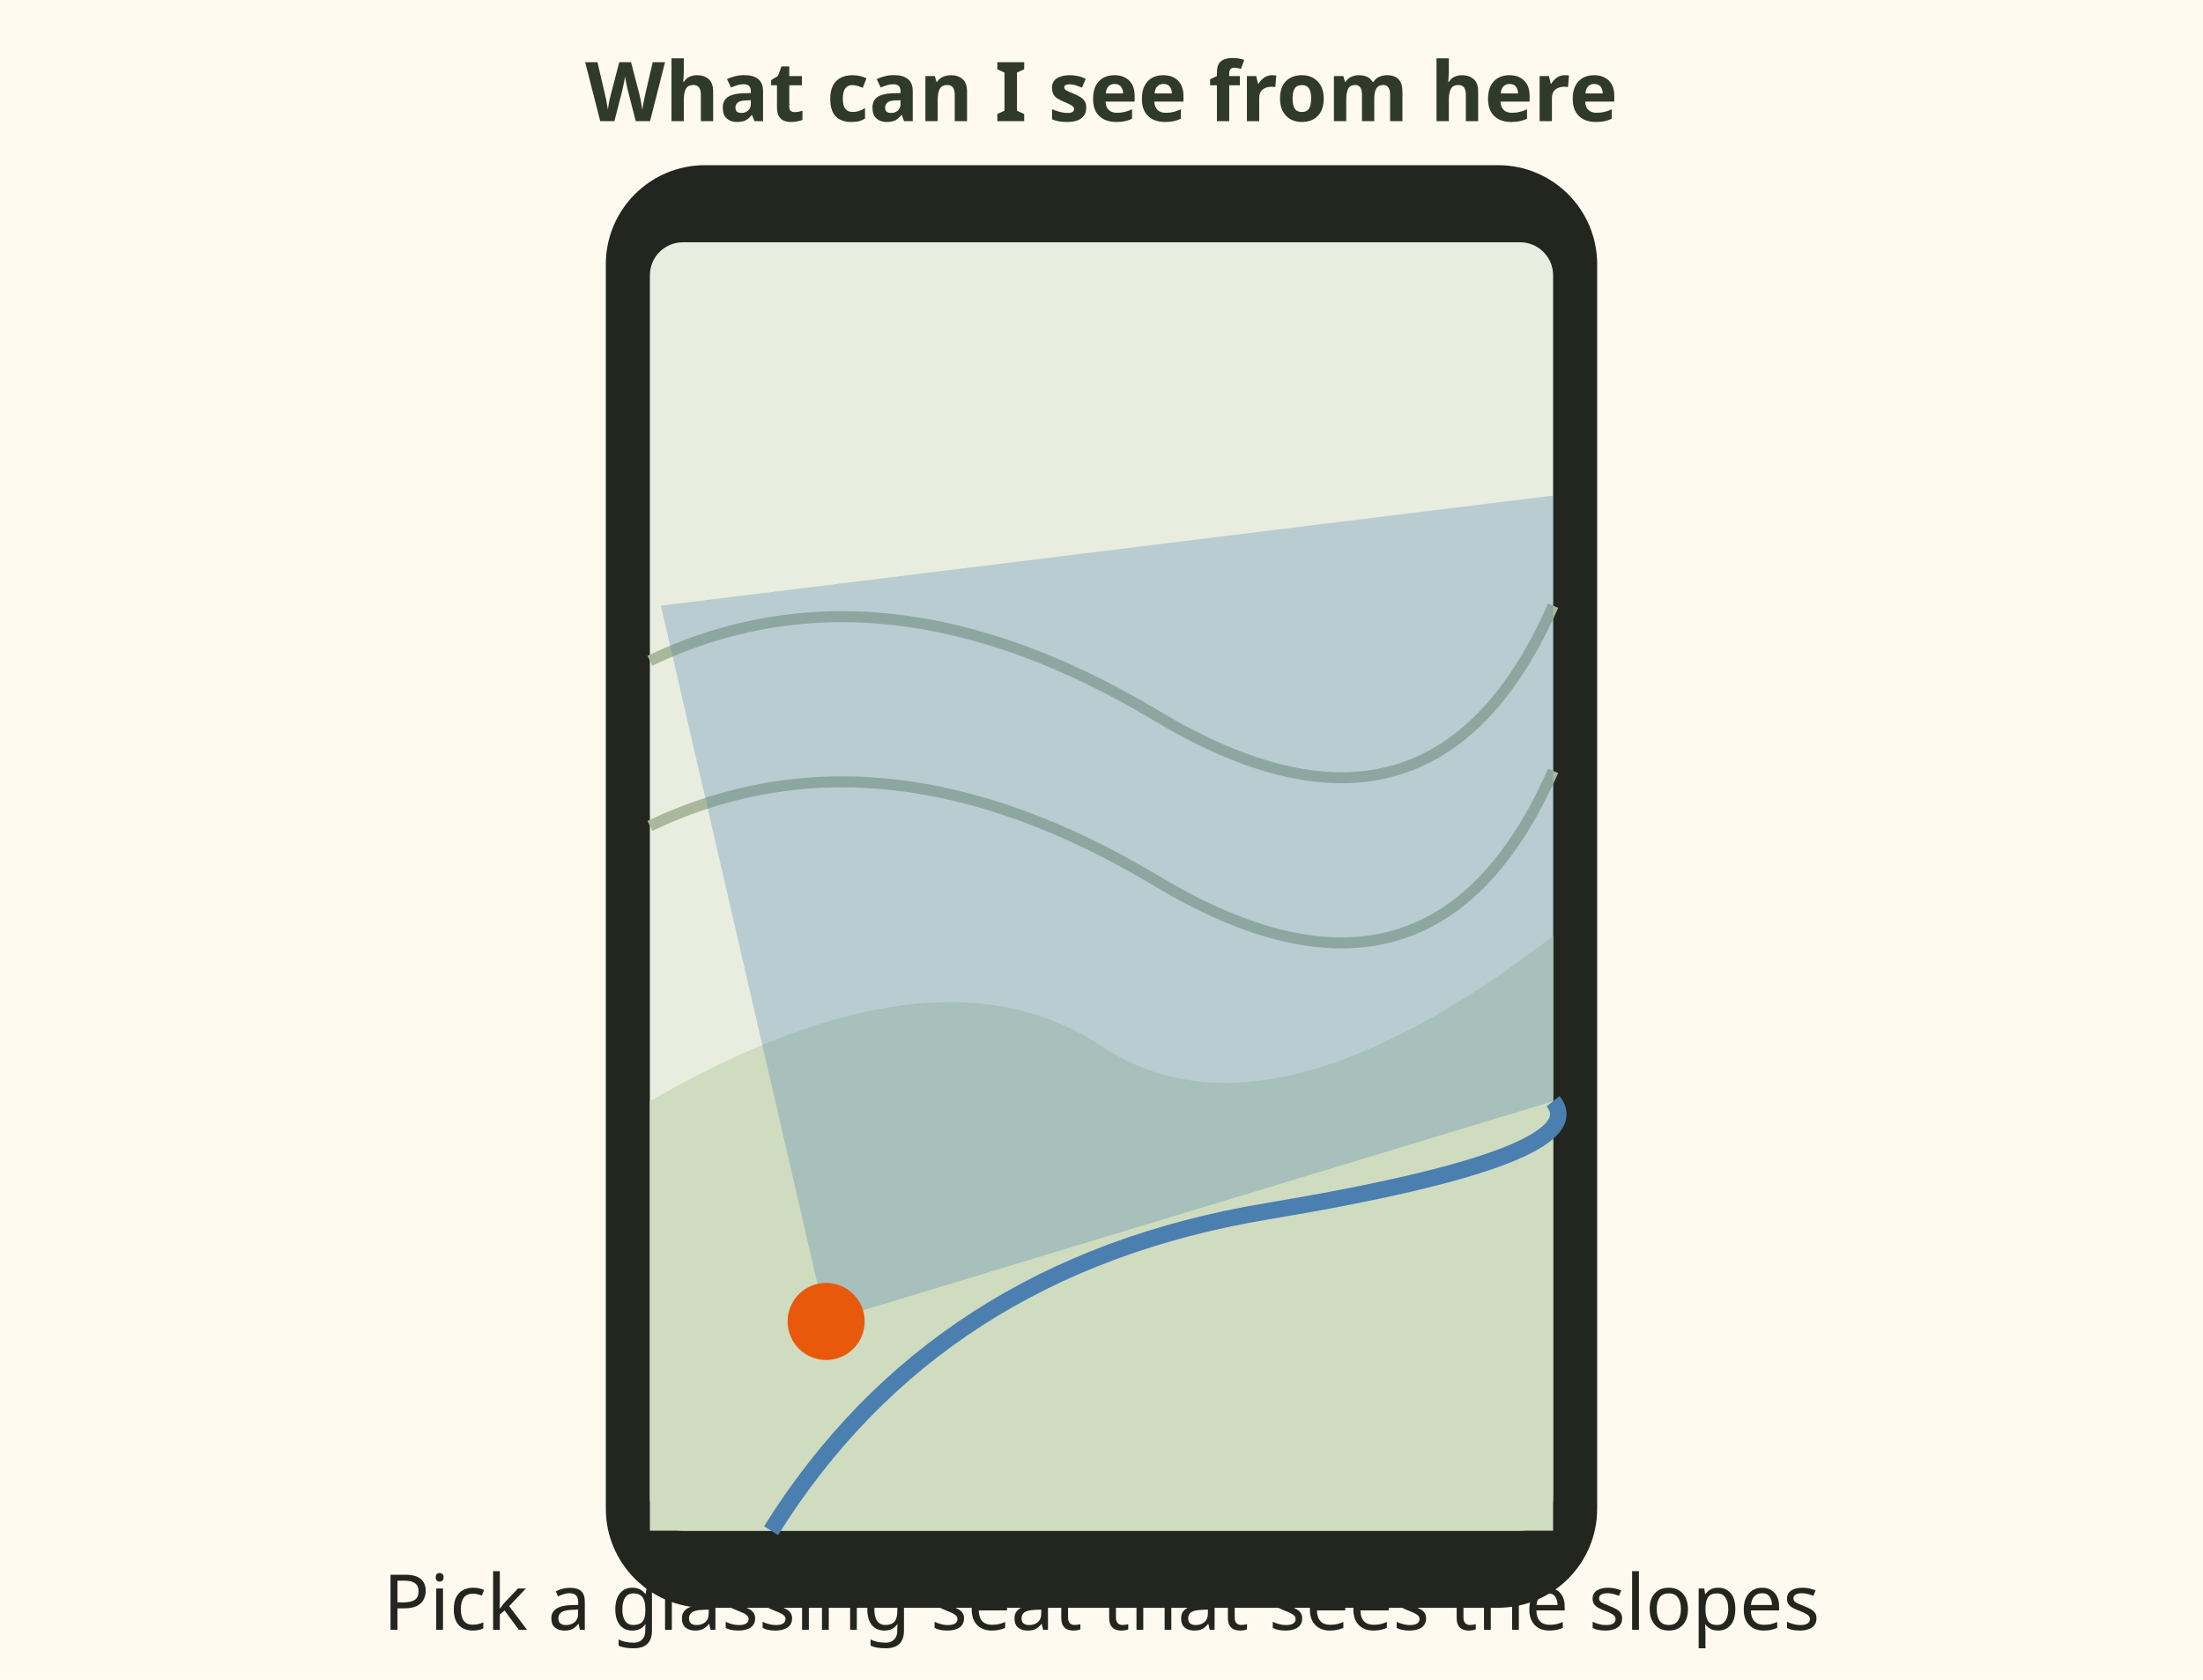
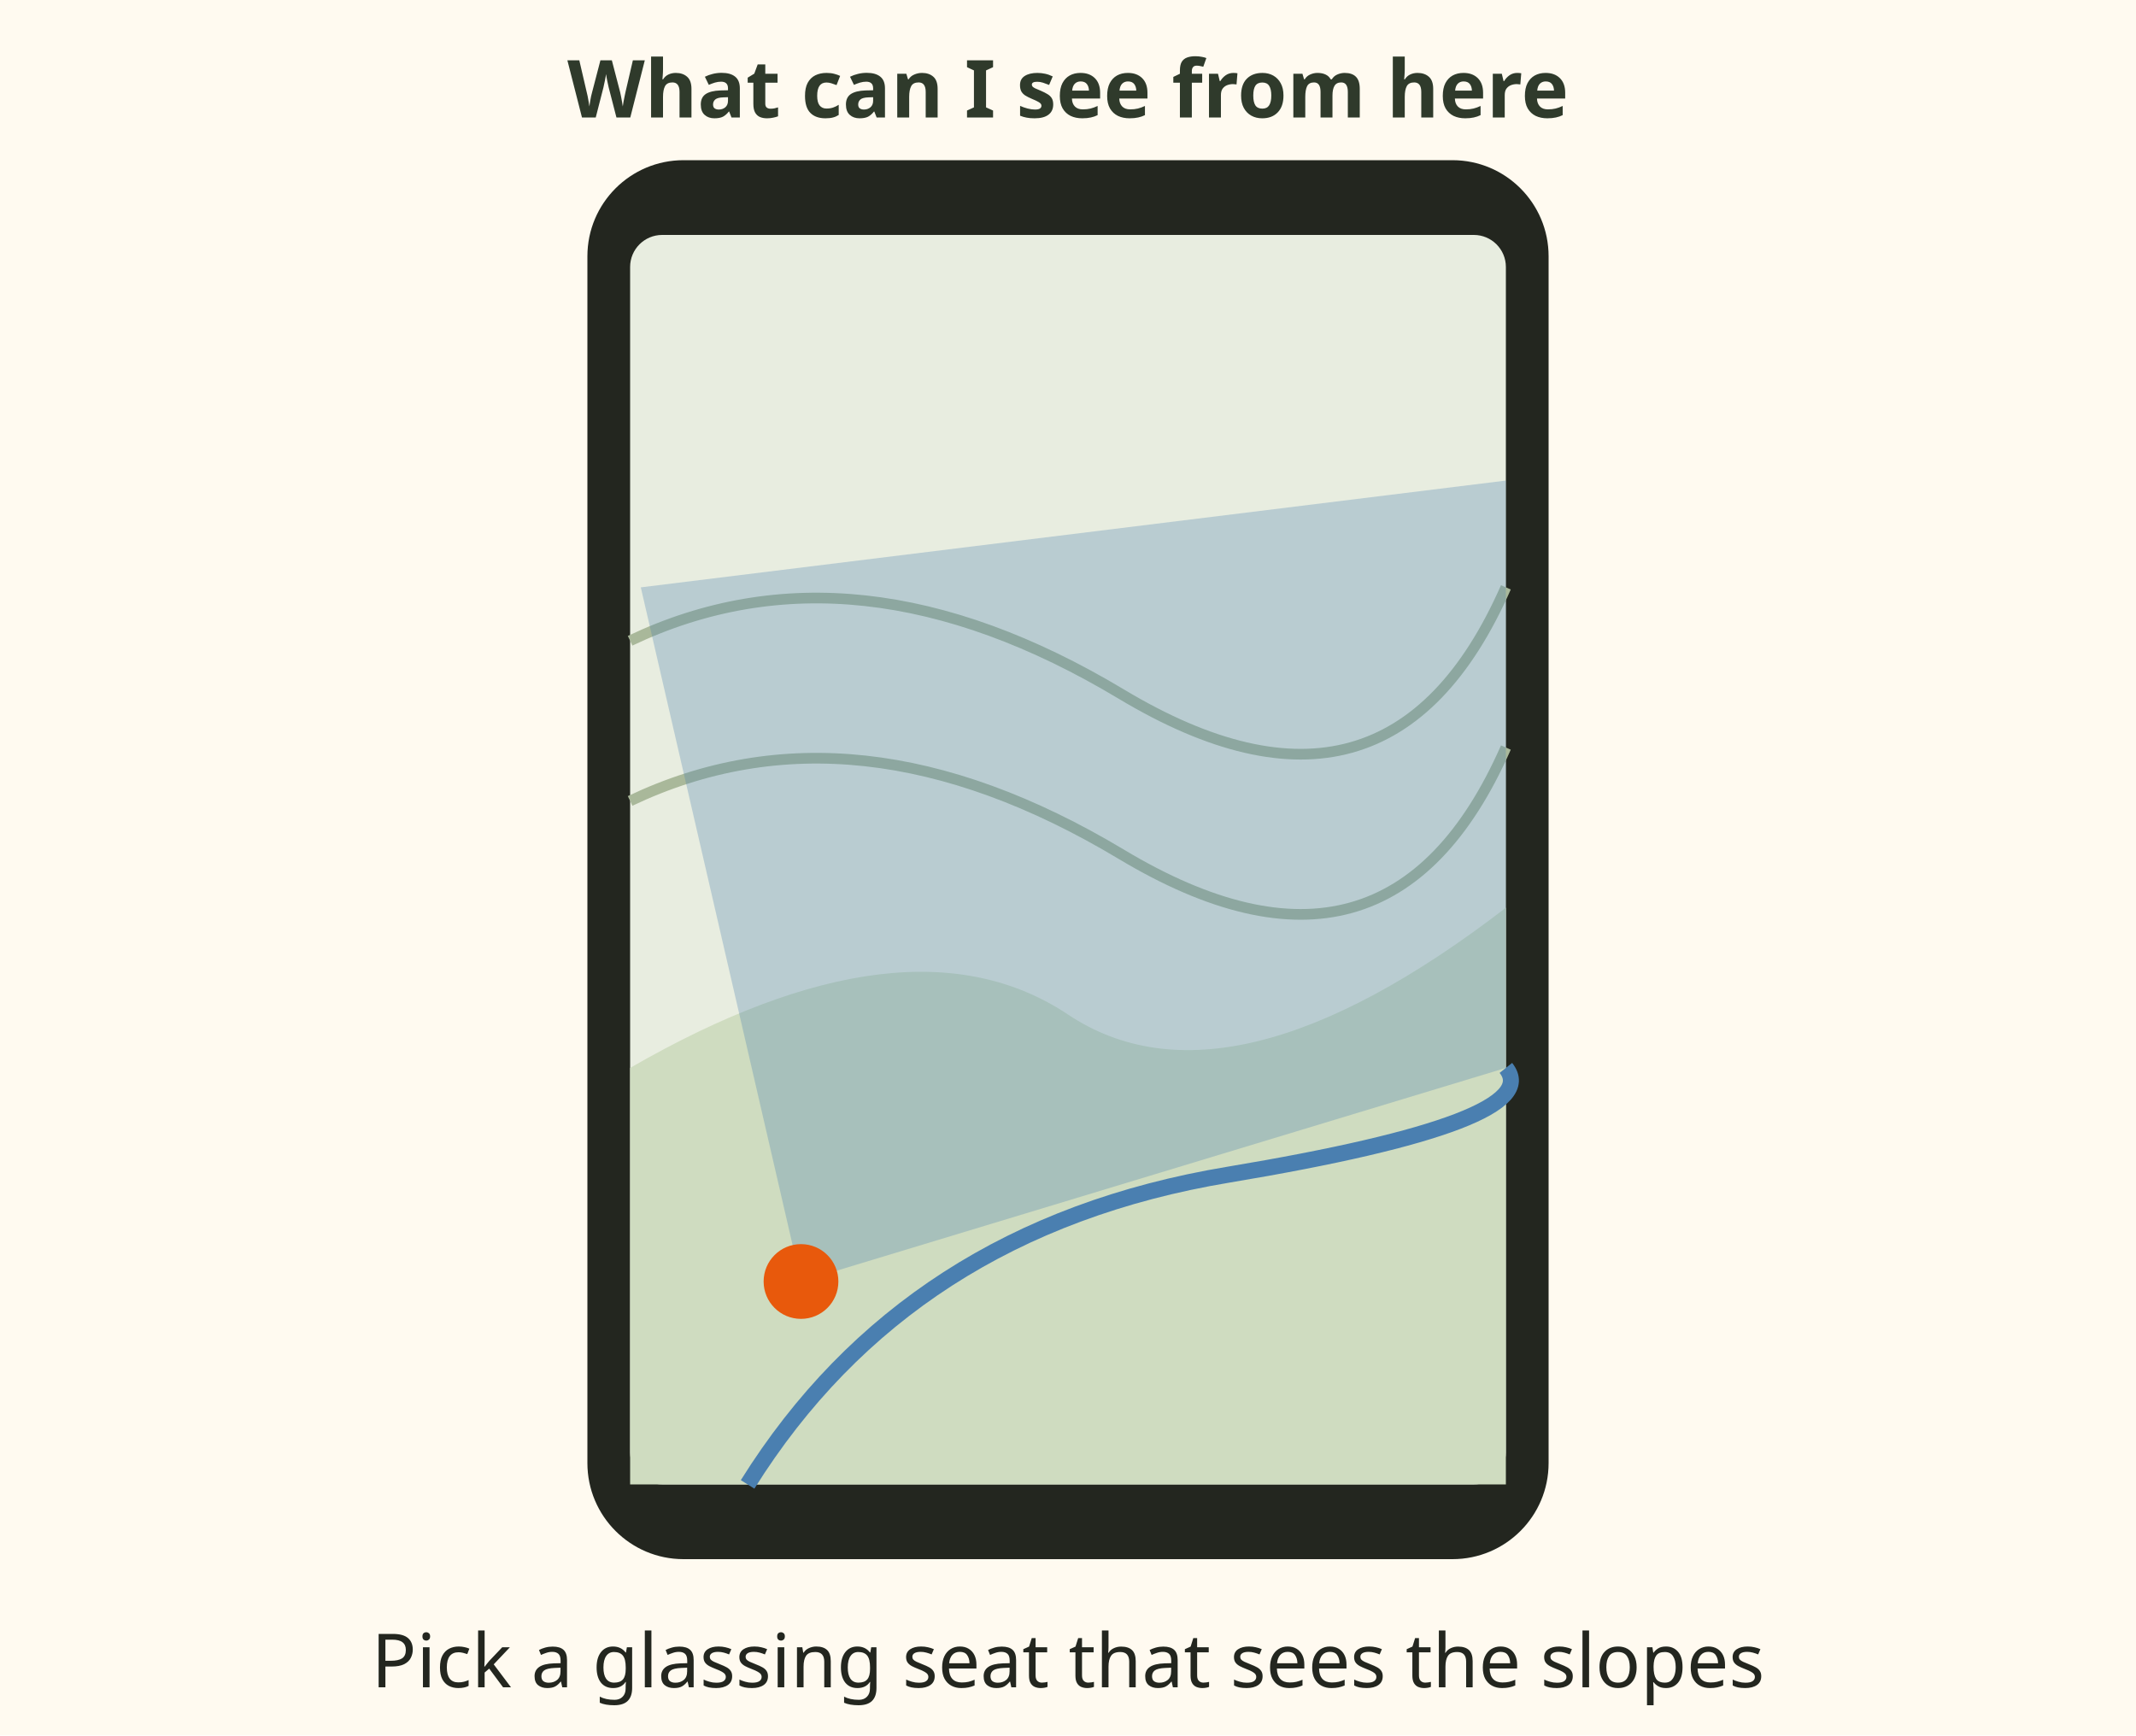
- <svg xmlns="http://www.w3.org/2000/svg" viewBox="0 0 400 305" font-family="sans-serif" role="img" aria-label="Phone sketch of the Hunt Map: What can I see from here. Pick a glassing seat that sees the slopes.">
-   <rect width="400" height="305" fill="#fffaf0" />
+ <svg xmlns="http://www.w3.org/2000/svg" viewBox="0 0 400 325" font-family="sans-serif" role="img" aria-label="Phone sketch of the Hunt Map: What can I see from here. Pick a glassing seat that sees the slopes.">
+   <rect width="400" height="325" fill="#fffaf0" />
  <rect x="110" y="30" width="180" height="262" rx="18" fill="#23261f" />
  <rect x="118" y="44" width="164" height="234" rx="6" fill="#e8ede0" />
  <path d="M118 200 Q 170 170 200 190 T 282 170 L282 278 L118 278 Z" fill="#cfdcc0" />
  <path d="M118 120 Q 160 100 210 130 T 282 110" fill="none" stroke="#a9b89a" stroke-width="2" />
  <path d="M118 150 Q 160 130 210 160 T 282 140" fill="none" stroke="#a9b89a" stroke-width="2" />
  <path d="M140 278 Q 170 230 230 220 T 282 200" fill="none" stroke="#4a7fb0" stroke-width="3" />
  <path d="M150 240 L120 110 L282 90 L282 200 Z" fill="#4a7fb0" opacity=".3" />
  <circle cx="150" cy="240" r="7" fill="#e8590c" />
  <text x="200" y="22" font-size="15" fill="#2f3a2b" text-anchor="middle" font-weight="bold">What can I see from here</text>
-   <text x="200" y="296" font-size="14" fill="#23261f" text-anchor="middle">Pick a glassing seat that sees the slopes</text>
+   <text x="200" y="316" font-size="14" fill="#23261f" text-anchor="middle">Pick a glassing seat that sees the slopes</text>
</svg>
